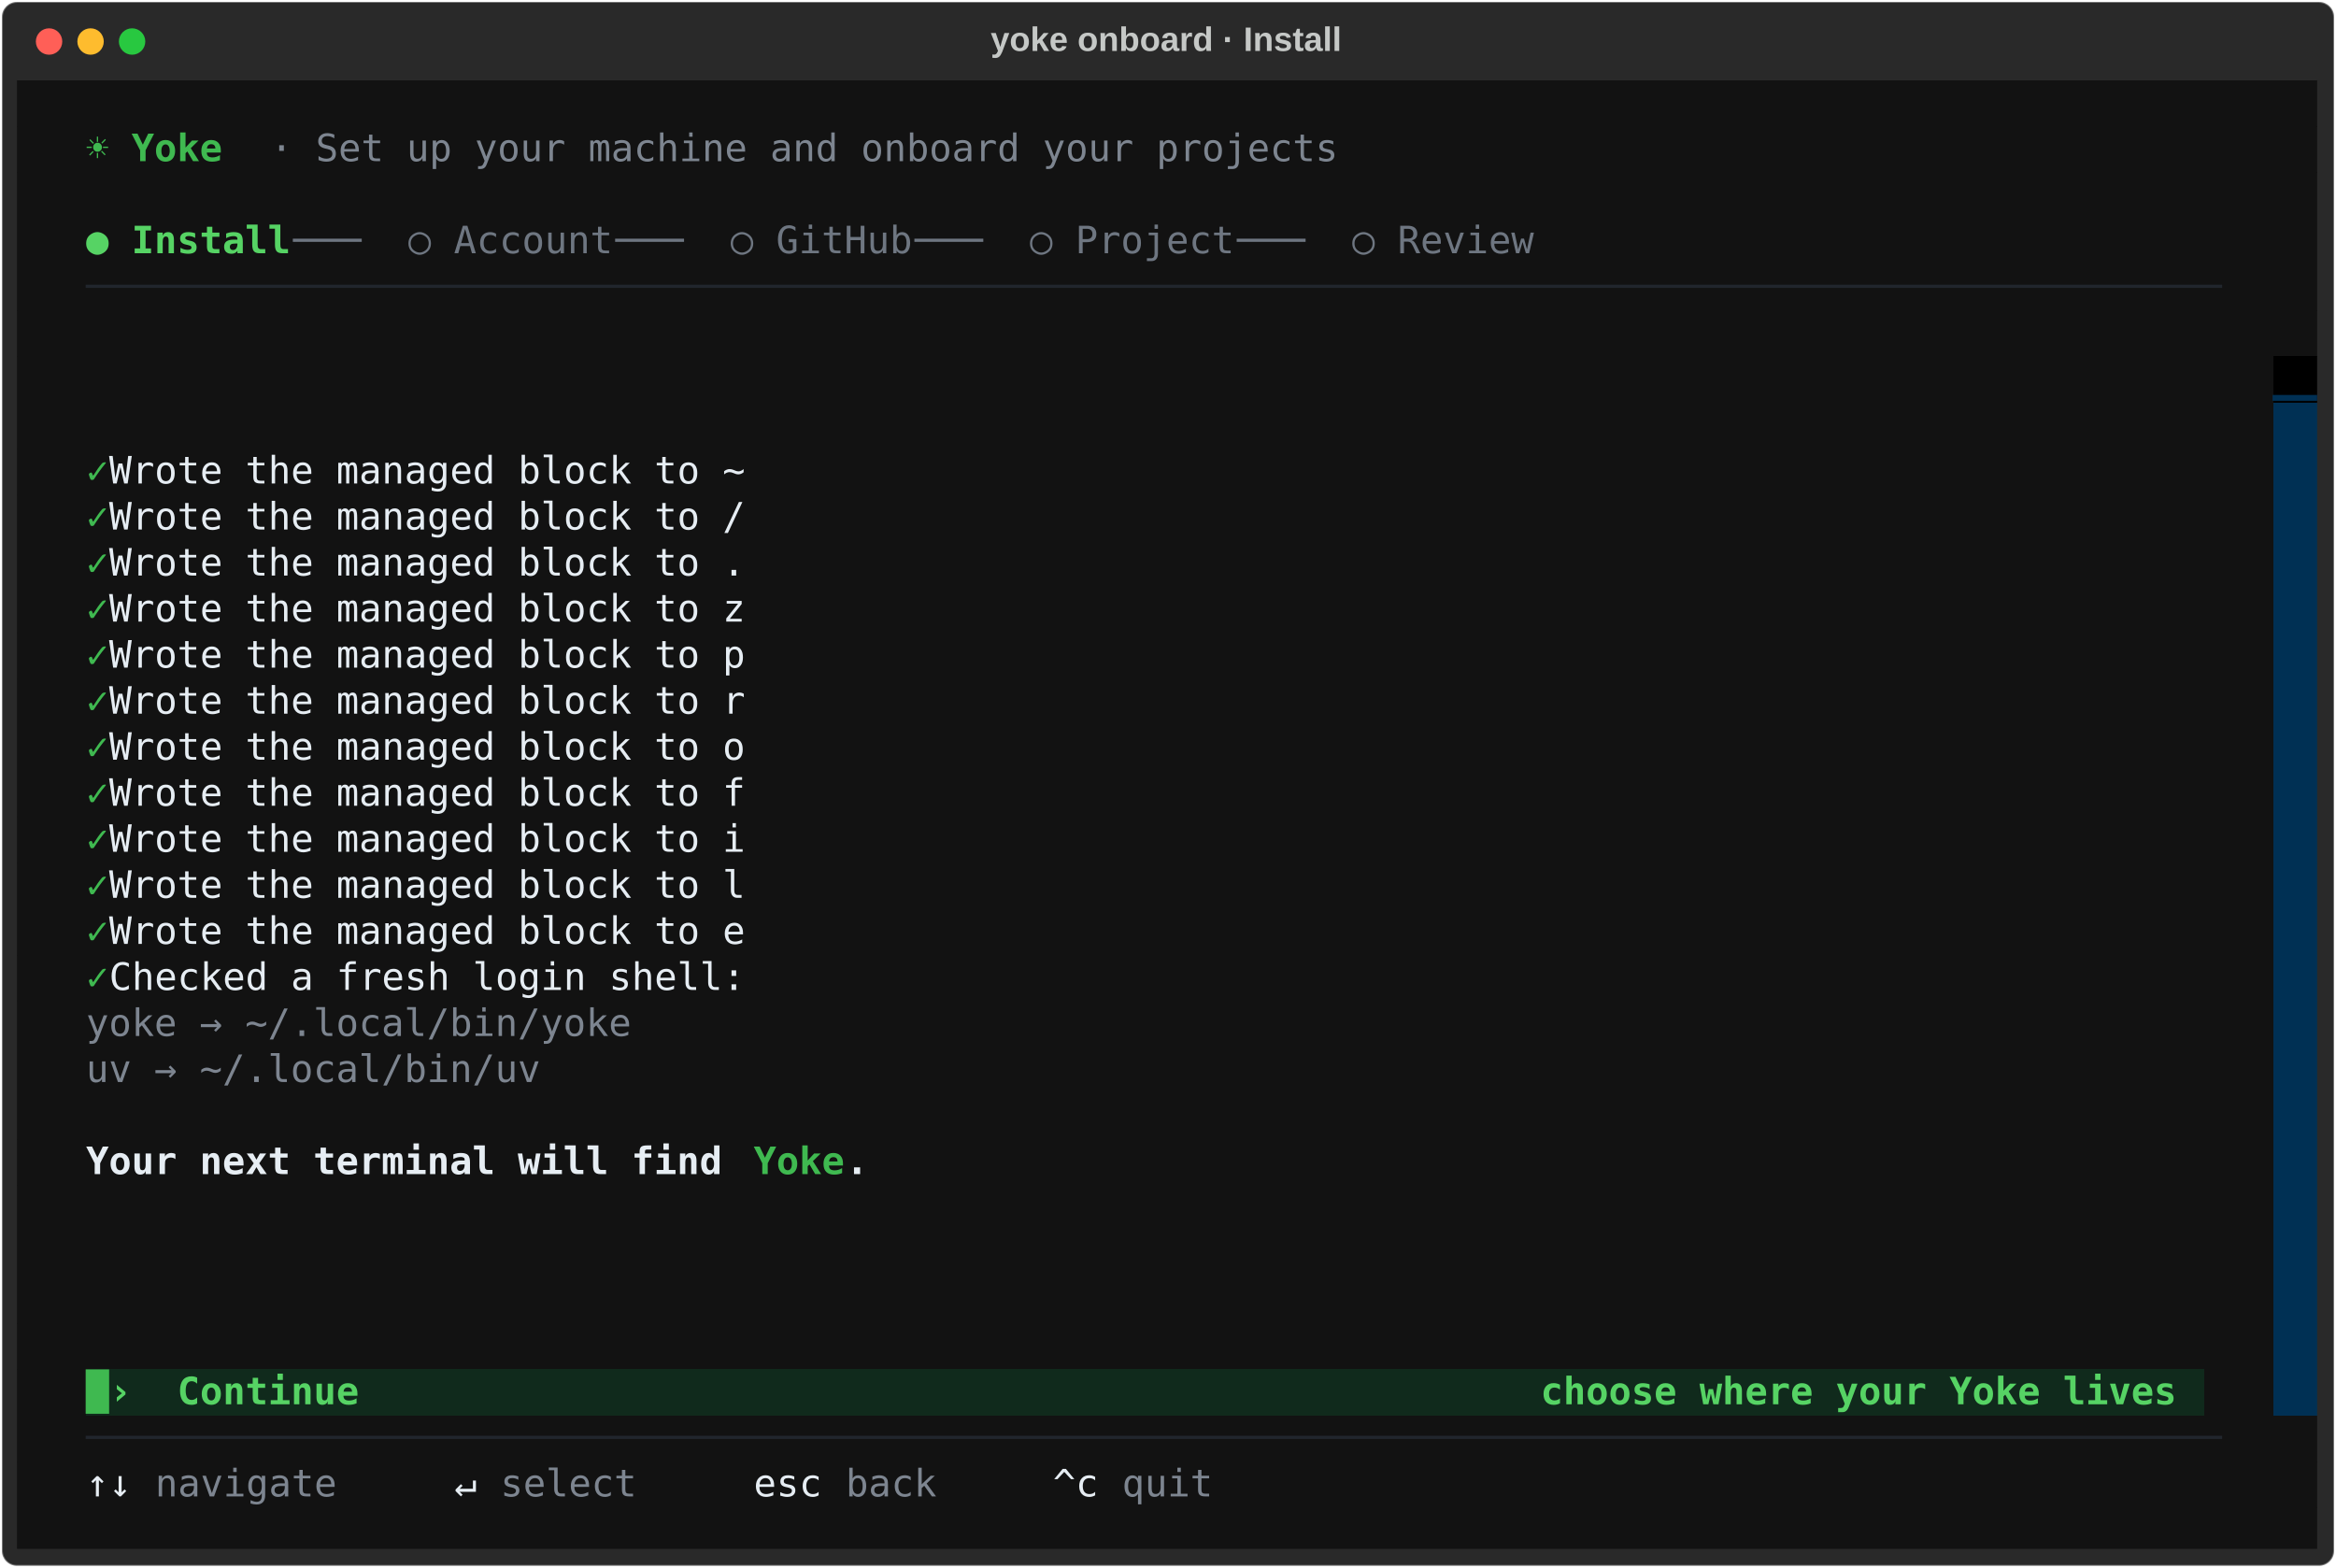
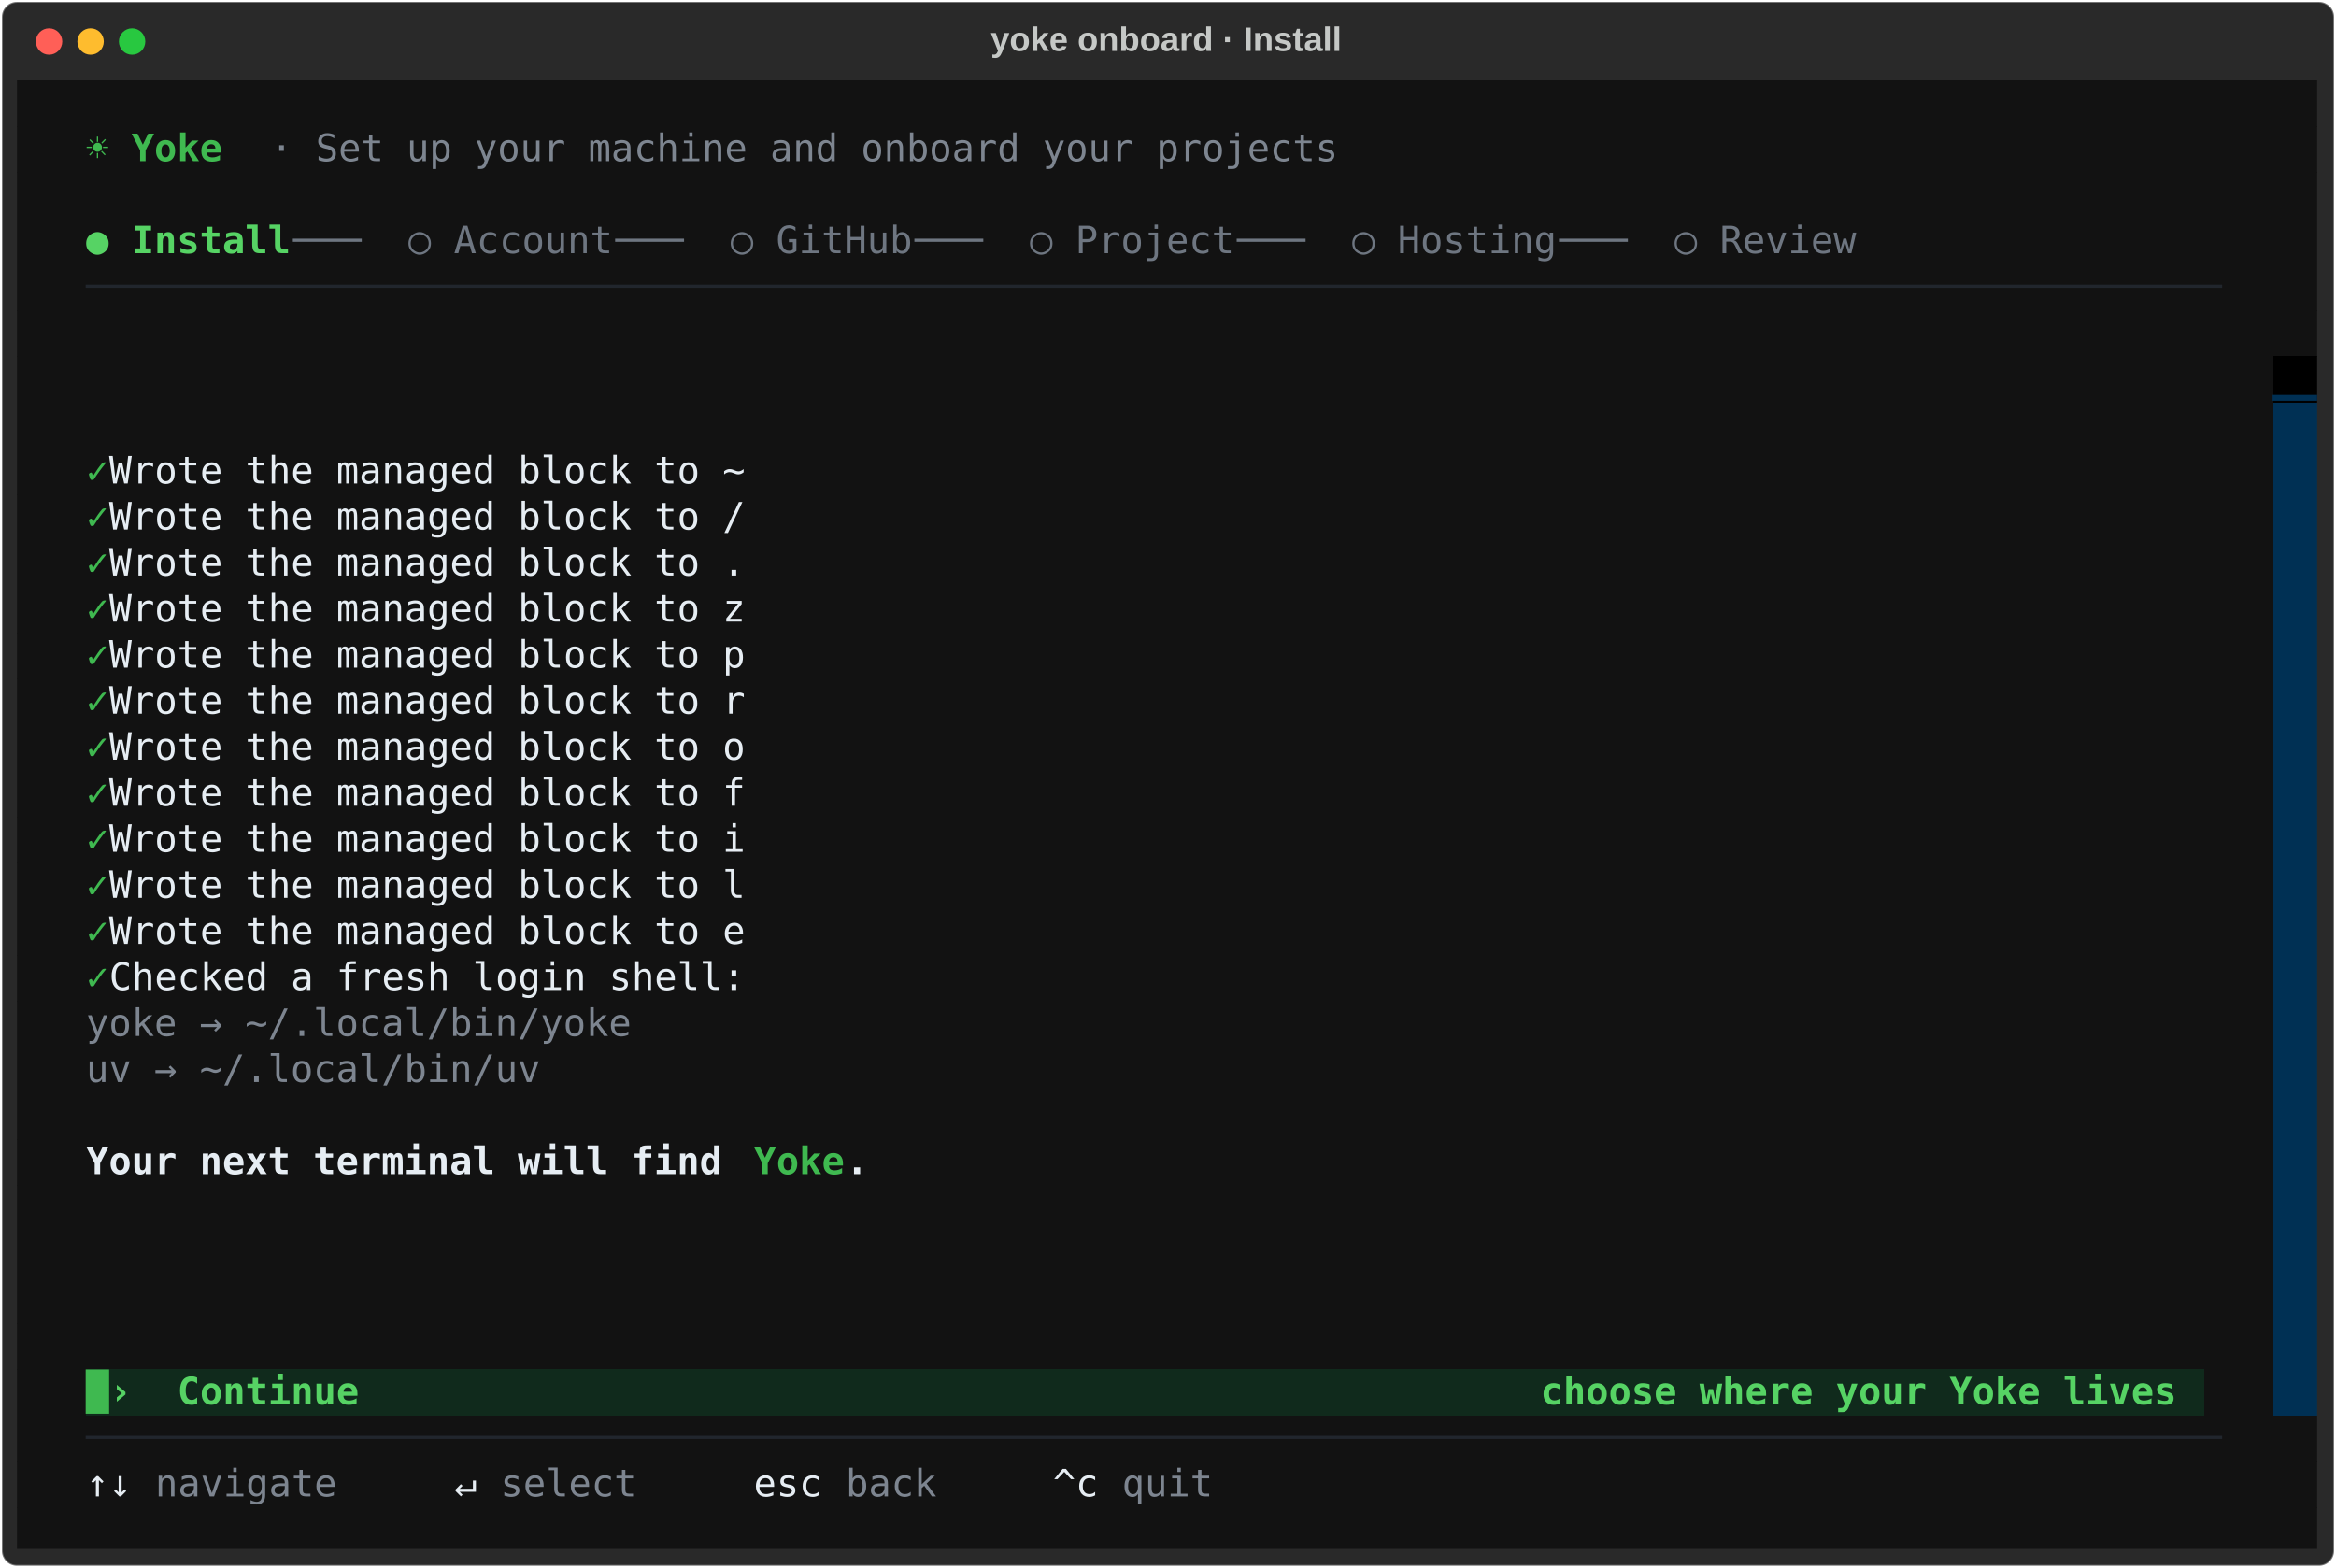
<svg xmlns="http://www.w3.org/2000/svg" class="rich-terminal" viewBox="0 0 1238 830.8">
  <style>

    @font-face {
        font-family: "Fira Code";
        src: local("FiraCode-Regular"),
                url("https://cdnjs.cloudflare.com/ajax/libs/firacode/{{VERSION}}/woff2/FiraCode-Regular.woff2") format("woff2"),
                url("https://cdnjs.cloudflare.com/ajax/libs/firacode/{{VERSION}}/woff/FiraCode-Regular.woff") format("woff");
        font-style: normal;
        font-weight: 400;
    }
    @font-face {
        font-family: "Fira Code";
        src: local("FiraCode-Bold"),
                url("https://cdnjs.cloudflare.com/ajax/libs/firacode/{{VERSION}}/woff2/FiraCode-Bold.woff2") format("woff2"),
                url("https://cdnjs.cloudflare.com/ajax/libs/firacode/{{VERSION}}/woff/FiraCode-Bold.woff") format("woff");
        font-style: bold;
        font-weight: 700;
    }

    .terminal-YOKE-matrix {
        font-family: Fira Code, monospace;
        font-size: 20px;
        line-height: 24.4px;
        font-variant-east-asian: full-width;
    }

    .terminal-YOKE-title {
        font-size: 18px;
        font-weight: bold;
        font-family: arial;
    }

-     .terminal-YOKE-r1 { fill: #c5c8c6 }
.terminal-YOKE-r2 { fill: #3fb950;font-weight: bold }
.terminal-YOKE-r3 { fill: #e6edf3 }
.terminal-YOKE-r4 { fill: #7d8590 }
.terminal-YOKE-r5 { fill: #56d364;font-weight: bold }
.terminal-YOKE-r6 { fill: #6e7681 }
.terminal-YOKE-r7 { fill: #21262d }
.terminal-YOKE-r8 { fill: #003054 }
- .terminal-YOKE-r9 { fill: #121212 }
.terminal-YOKE-r10 { fill: #3fb950 }
.terminal-YOKE-r11 { fill: #e6edf3;font-weight: bold }
    </style>
  <defs>
    <clipPath id="terminal-YOKE-clip-terminal">
      <rect x="0" y="0" width="1219.0" height="779.8" />
    </clipPath>
    <clipPath id="terminal-YOKE-line-0">
      <rect x="0" y="1.5" width="1220" height="24.65" />
    </clipPath>
    <clipPath id="terminal-YOKE-line-1">
      <rect x="0" y="25.9" width="1220" height="24.65" />
    </clipPath>
    <clipPath id="terminal-YOKE-line-2">
      <rect x="0" y="50.3" width="1220" height="24.65" />
    </clipPath>
    <clipPath id="terminal-YOKE-line-3">
      <rect x="0" y="74.7" width="1220" height="24.65" />
    </clipPath>
    <clipPath id="terminal-YOKE-line-4">
      <rect x="0" y="99.1" width="1220" height="24.65" />
    </clipPath>
    <clipPath id="terminal-YOKE-line-5">
      <rect x="0" y="123.5" width="1220" height="24.65" />
    </clipPath>
    <clipPath id="terminal-YOKE-line-6">
      <rect x="0" y="147.9" width="1220" height="24.65" />
    </clipPath>
    <clipPath id="terminal-YOKE-line-7">
      <rect x="0" y="172.3" width="1220" height="24.65" />
    </clipPath>
    <clipPath id="terminal-YOKE-line-8">
      <rect x="0" y="196.7" width="1220" height="24.65" />
    </clipPath>
    <clipPath id="terminal-YOKE-line-9">
      <rect x="0" y="221.1" width="1220" height="24.65" />
    </clipPath>
    <clipPath id="terminal-YOKE-line-10">
      <rect x="0" y="245.5" width="1220" height="24.65" />
    </clipPath>
    <clipPath id="terminal-YOKE-line-11">
      <rect x="0" y="269.9" width="1220" height="24.65" />
    </clipPath>
    <clipPath id="terminal-YOKE-line-12">
      <rect x="0" y="294.3" width="1220" height="24.65" />
    </clipPath>
    <clipPath id="terminal-YOKE-line-13">
      <rect x="0" y="318.7" width="1220" height="24.65" />
    </clipPath>
    <clipPath id="terminal-YOKE-line-14">
      <rect x="0" y="343.1" width="1220" height="24.65" />
    </clipPath>
    <clipPath id="terminal-YOKE-line-15">
      <rect x="0" y="367.5" width="1220" height="24.65" />
    </clipPath>
    <clipPath id="terminal-YOKE-line-16">
      <rect x="0" y="391.9" width="1220" height="24.65" />
    </clipPath>
    <clipPath id="terminal-YOKE-line-17">
      <rect x="0" y="416.3" width="1220" height="24.65" />
    </clipPath>
    <clipPath id="terminal-YOKE-line-18">
      <rect x="0" y="440.7" width="1220" height="24.65" />
    </clipPath>
    <clipPath id="terminal-YOKE-line-19">
      <rect x="0" y="465.1" width="1220" height="24.65" />
    </clipPath>
    <clipPath id="terminal-YOKE-line-20">
      <rect x="0" y="489.5" width="1220" height="24.65" />
    </clipPath>
    <clipPath id="terminal-YOKE-line-21">
      <rect x="0" y="513.9" width="1220" height="24.65" />
    </clipPath>
    <clipPath id="terminal-YOKE-line-22">
      <rect x="0" y="538.3" width="1220" height="24.65" />
    </clipPath>
    <clipPath id="terminal-YOKE-line-23">
      <rect x="0" y="562.7" width="1220" height="24.65" />
    </clipPath>
    <clipPath id="terminal-YOKE-line-24">
      <rect x="0" y="587.1" width="1220" height="24.65" />
    </clipPath>
    <clipPath id="terminal-YOKE-line-25">
      <rect x="0" y="611.5" width="1220" height="24.65" />
    </clipPath>
    <clipPath id="terminal-YOKE-line-26">
      <rect x="0" y="635.9" width="1220" height="24.65" />
    </clipPath>
    <clipPath id="terminal-YOKE-line-27">
      <rect x="0" y="660.3" width="1220" height="24.65" />
    </clipPath>
    <clipPath id="terminal-YOKE-line-28">
      <rect x="0" y="684.7" width="1220" height="24.65" />
    </clipPath>
    <clipPath id="terminal-YOKE-line-29">
      <rect x="0" y="709.1" width="1220" height="24.65" />
    </clipPath>
    <clipPath id="terminal-YOKE-line-30">
      <rect x="0" y="733.5" width="1220" height="24.65" />
    </clipPath>
  </defs>
  <rect fill="#292929" stroke="rgba(255,255,255,0.35)" stroke-width="1" x="1" y="1" width="1236" height="828.8" rx="8" />
  <text class="terminal-YOKE-title" fill="#c5c8c6" text-anchor="middle" x="618" y="27">yoke onboard · Install</text>
  <g transform="translate(26,22)">
    <circle cx="0" cy="0" r="7" fill="#ff5f57" />
    <circle cx="22" cy="0" r="7" fill="#febc2e" />
    <circle cx="44" cy="0" r="7" fill="#28c840" />
  </g>
  <g transform="translate(9, 41)" clip-path="url(#terminal-YOKE-clip-terminal)">
    <rect fill="#121212" x="0" y="1.5" width="1220" height="24.65" shape-rendering="crispEdges" />
    <rect fill="#121212" x="0" y="25.9" width="36.6" height="24.65" shape-rendering="crispEdges" />
    <rect fill="#121212" x="36.6" y="25.9" width="73.2" height="24.65" shape-rendering="crispEdges" />
    <rect fill="#121212" x="109.8" y="25.9" width="24.4" height="24.65" shape-rendering="crispEdges" />
    <rect fill="#121212" x="134.2" y="25.9" width="573.4" height="24.65" shape-rendering="crispEdges" />
    <rect fill="#121212" x="707.6" y="25.9" width="512.4" height="24.65" shape-rendering="crispEdges" />
    <rect fill="#121212" x="0" y="50.3" width="1220" height="24.65" shape-rendering="crispEdges" />
    <rect fill="#121212" x="0" y="74.7" width="36.6" height="24.65" shape-rendering="crispEdges" />
    <rect fill="#121212" x="36.6" y="74.7" width="109.8" height="24.65" shape-rendering="crispEdges" />
    <rect fill="#121212" x="146.4" y="74.7" width="61" height="24.65" shape-rendering="crispEdges" />
    <rect fill="#121212" x="207.4" y="74.7" width="109.8" height="24.65" shape-rendering="crispEdges" />
    <rect fill="#121212" x="317.2" y="74.7" width="61" height="24.65" shape-rendering="crispEdges" />
    <rect fill="#121212" x="378.2" y="74.7" width="97.6" height="24.65" shape-rendering="crispEdges" />
    <rect fill="#121212" x="475.8" y="74.7" width="61" height="24.65" shape-rendering="crispEdges" />
    <rect fill="#121212" x="536.8" y="74.7" width="109.8" height="24.65" shape-rendering="crispEdges" />
    <rect fill="#121212" x="646.6" y="74.7" width="61" height="24.65" shape-rendering="crispEdges" />
-     <rect fill="#121212" x="707.6" y="74.7" width="97.6" height="24.65" shape-rendering="crispEdges" />
-     <rect fill="#121212" x="805.2" y="74.7" width="414.8" height="24.65" shape-rendering="crispEdges" />
+     <rect fill="#121212" x="707.6" y="74.7" width="109.8" height="24.65" shape-rendering="crispEdges" />
+     <rect fill="#121212" x="817.4" y="74.7" width="61" height="24.65" shape-rendering="crispEdges" />
+     <rect fill="#121212" x="878.4" y="74.7" width="97.6" height="24.65" shape-rendering="crispEdges" />
+     <rect fill="#121212" x="976" y="74.7" width="244" height="24.65" shape-rendering="crispEdges" />
    <rect fill="#121212" x="0" y="99.1" width="36.6" height="24.65" shape-rendering="crispEdges" />
    <rect fill="#121212" x="36.6" y="99.1" width="1146.8" height="24.65" shape-rendering="crispEdges" />
    <rect fill="#121212" x="1183.4" y="99.1" width="36.6" height="24.65" shape-rendering="crispEdges" />
    <rect fill="#121212" x="0" y="123.5" width="1220" height="24.65" shape-rendering="crispEdges" />
    <rect fill="#121212" x="0" y="147.9" width="36.6" height="24.65" shape-rendering="crispEdges" />
    <rect fill="#121212" x="36.6" y="147.9" width="0" height="24.65" shape-rendering="crispEdges" />
    <rect fill="#121212" x="36.6" y="147.9" width="1122.4" height="24.65" shape-rendering="crispEdges" />
    <rect fill="#121212" x="1159" y="147.9" width="36.6" height="24.65" shape-rendering="crispEdges" />
    <rect fill="#000000" x="1195.6" y="147.9" width="24.4" height="24.65" shape-rendering="crispEdges" />
    <rect fill="#121212" x="0" y="172.3" width="36.6" height="24.65" shape-rendering="crispEdges" />
    <rect fill="#121212" x="36.6" y="172.3" width="0" height="24.65" shape-rendering="crispEdges" />
    <rect fill="#121212" x="36.6" y="172.3" width="1159" height="24.65" shape-rendering="crispEdges" />
    <rect fill="#003054" x="1195.6" y="172.3" width="24.4" height="24.65" shape-rendering="crispEdges" />
    <rect fill="#121212" x="0" y="196.7" width="36.6" height="24.65" shape-rendering="crispEdges" />
    <rect fill="#121212" x="36.6" y="196.7" width="12.2" height="24.65" shape-rendering="crispEdges" />
    <rect fill="#121212" x="48.8" y="196.7" width="353.8" height="24.65" shape-rendering="crispEdges" />
    <rect fill="#121212" x="402.6" y="196.7" width="793" height="24.65" shape-rendering="crispEdges" />
    <rect fill="#003054" x="1195.6" y="196.7" width="24.4" height="24.65" shape-rendering="crispEdges" />
    <rect fill="#121212" x="0" y="221.1" width="36.6" height="24.65" shape-rendering="crispEdges" />
    <rect fill="#121212" x="36.6" y="221.1" width="12.2" height="24.65" shape-rendering="crispEdges" />
    <rect fill="#121212" x="48.8" y="221.1" width="353.8" height="24.65" shape-rendering="crispEdges" />
    <rect fill="#121212" x="402.6" y="221.1" width="793" height="24.65" shape-rendering="crispEdges" />
    <rect fill="#003054" x="1195.6" y="221.1" width="24.4" height="24.65" shape-rendering="crispEdges" />
    <rect fill="#121212" x="0" y="245.5" width="36.6" height="24.65" shape-rendering="crispEdges" />
    <rect fill="#121212" x="36.6" y="245.5" width="12.2" height="24.65" shape-rendering="crispEdges" />
    <rect fill="#121212" x="48.8" y="245.5" width="353.8" height="24.65" shape-rendering="crispEdges" />
    <rect fill="#121212" x="402.6" y="245.5" width="793" height="24.65" shape-rendering="crispEdges" />
    <rect fill="#003054" x="1195.6" y="245.5" width="24.4" height="24.65" shape-rendering="crispEdges" />
    <rect fill="#121212" x="0" y="269.9" width="36.6" height="24.65" shape-rendering="crispEdges" />
    <rect fill="#121212" x="36.6" y="269.9" width="12.2" height="24.65" shape-rendering="crispEdges" />
    <rect fill="#121212" x="48.8" y="269.9" width="353.8" height="24.65" shape-rendering="crispEdges" />
    <rect fill="#121212" x="402.6" y="269.9" width="793" height="24.65" shape-rendering="crispEdges" />
    <rect fill="#003054" x="1195.6" y="269.9" width="24.4" height="24.65" shape-rendering="crispEdges" />
    <rect fill="#121212" x="0" y="294.3" width="36.6" height="24.65" shape-rendering="crispEdges" />
    <rect fill="#121212" x="36.6" y="294.3" width="12.2" height="24.65" shape-rendering="crispEdges" />
    <rect fill="#121212" x="48.8" y="294.3" width="353.8" height="24.65" shape-rendering="crispEdges" />
    <rect fill="#121212" x="402.6" y="294.3" width="793" height="24.65" shape-rendering="crispEdges" />
    <rect fill="#003054" x="1195.6" y="294.3" width="24.4" height="24.65" shape-rendering="crispEdges" />
    <rect fill="#121212" x="0" y="318.7" width="36.6" height="24.65" shape-rendering="crispEdges" />
    <rect fill="#121212" x="36.6" y="318.7" width="12.2" height="24.65" shape-rendering="crispEdges" />
    <rect fill="#121212" x="48.8" y="318.7" width="353.8" height="24.65" shape-rendering="crispEdges" />
    <rect fill="#121212" x="402.6" y="318.7" width="793" height="24.65" shape-rendering="crispEdges" />
    <rect fill="#003054" x="1195.6" y="318.7" width="24.4" height="24.65" shape-rendering="crispEdges" />
    <rect fill="#121212" x="0" y="343.1" width="36.6" height="24.65" shape-rendering="crispEdges" />
    <rect fill="#121212" x="36.6" y="343.1" width="12.2" height="24.65" shape-rendering="crispEdges" />
    <rect fill="#121212" x="48.8" y="343.1" width="353.8" height="24.65" shape-rendering="crispEdges" />
    <rect fill="#121212" x="402.6" y="343.1" width="793" height="24.65" shape-rendering="crispEdges" />
    <rect fill="#003054" x="1195.6" y="343.1" width="24.4" height="24.65" shape-rendering="crispEdges" />
    <rect fill="#121212" x="0" y="367.5" width="36.6" height="24.65" shape-rendering="crispEdges" />
    <rect fill="#121212" x="36.6" y="367.5" width="12.2" height="24.65" shape-rendering="crispEdges" />
    <rect fill="#121212" x="48.8" y="367.5" width="353.8" height="24.65" shape-rendering="crispEdges" />
    <rect fill="#121212" x="402.6" y="367.5" width="793" height="24.65" shape-rendering="crispEdges" />
    <rect fill="#003054" x="1195.6" y="367.5" width="24.4" height="24.65" shape-rendering="crispEdges" />
    <rect fill="#121212" x="0" y="391.9" width="36.6" height="24.65" shape-rendering="crispEdges" />
    <rect fill="#121212" x="36.6" y="391.9" width="12.2" height="24.65" shape-rendering="crispEdges" />
    <rect fill="#121212" x="48.8" y="391.9" width="353.8" height="24.65" shape-rendering="crispEdges" />
    <rect fill="#121212" x="402.6" y="391.9" width="793" height="24.65" shape-rendering="crispEdges" />
    <rect fill="#003054" x="1195.6" y="391.9" width="24.4" height="24.65" shape-rendering="crispEdges" />
    <rect fill="#121212" x="0" y="416.3" width="36.6" height="24.65" shape-rendering="crispEdges" />
    <rect fill="#121212" x="36.6" y="416.3" width="12.2" height="24.65" shape-rendering="crispEdges" />
    <rect fill="#121212" x="48.8" y="416.3" width="353.8" height="24.65" shape-rendering="crispEdges" />
    <rect fill="#121212" x="402.6" y="416.3" width="793" height="24.65" shape-rendering="crispEdges" />
    <rect fill="#003054" x="1195.6" y="416.3" width="24.4" height="24.65" shape-rendering="crispEdges" />
    <rect fill="#121212" x="0" y="440.7" width="36.6" height="24.65" shape-rendering="crispEdges" />
    <rect fill="#121212" x="36.6" y="440.7" width="12.2" height="24.65" shape-rendering="crispEdges" />
    <rect fill="#121212" x="48.8" y="440.7" width="353.8" height="24.65" shape-rendering="crispEdges" />
    <rect fill="#121212" x="402.6" y="440.7" width="793" height="24.65" shape-rendering="crispEdges" />
    <rect fill="#003054" x="1195.6" y="440.7" width="24.4" height="24.65" shape-rendering="crispEdges" />
    <rect fill="#121212" x="0" y="465.1" width="36.6" height="24.65" shape-rendering="crispEdges" />
    <rect fill="#121212" x="36.6" y="465.1" width="12.2" height="24.65" shape-rendering="crispEdges" />
    <rect fill="#121212" x="48.8" y="465.1" width="353.8" height="24.65" shape-rendering="crispEdges" />
    <rect fill="#121212" x="402.6" y="465.1" width="793" height="24.65" shape-rendering="crispEdges" />
    <rect fill="#003054" x="1195.6" y="465.1" width="24.4" height="24.65" shape-rendering="crispEdges" />
    <rect fill="#121212" x="0" y="489.5" width="36.6" height="24.65" shape-rendering="crispEdges" />
    <rect fill="#121212" x="36.6" y="489.5" width="366" height="24.65" shape-rendering="crispEdges" />
    <rect fill="#121212" x="402.6" y="489.5" width="756.4" height="24.65" shape-rendering="crispEdges" />
    <rect fill="#121212" x="1159" y="489.5" width="36.6" height="24.65" shape-rendering="crispEdges" />
    <rect fill="#003054" x="1195.6" y="489.5" width="24.4" height="24.65" shape-rendering="crispEdges" />
    <rect fill="#121212" x="0" y="513.9" width="36.6" height="24.65" shape-rendering="crispEdges" />
    <rect fill="#121212" x="36.6" y="513.9" width="317.2" height="24.65" shape-rendering="crispEdges" />
    <rect fill="#121212" x="353.8" y="513.9" width="805.2" height="24.65" shape-rendering="crispEdges" />
    <rect fill="#121212" x="1159" y="513.9" width="36.6" height="24.65" shape-rendering="crispEdges" />
    <rect fill="#003054" x="1195.6" y="513.9" width="24.4" height="24.65" shape-rendering="crispEdges" />
    <rect fill="#121212" x="0" y="538.3" width="36.6" height="24.65" shape-rendering="crispEdges" />
    <rect fill="#121212" x="36.6" y="538.3" width="0" height="24.65" shape-rendering="crispEdges" />
    <rect fill="#121212" x="36.6" y="538.3" width="1159" height="24.65" shape-rendering="crispEdges" />
    <rect fill="#003054" x="1195.6" y="538.3" width="24.4" height="24.65" shape-rendering="crispEdges" />
    <rect fill="#121212" x="0" y="562.7" width="36.6" height="24.65" shape-rendering="crispEdges" />
    <rect fill="#121212" x="36.6" y="562.7" width="353.8" height="24.65" shape-rendering="crispEdges" />
    <rect fill="#121212" x="390.4" y="562.7" width="48.8" height="24.65" shape-rendering="crispEdges" />
    <rect fill="#121212" x="439.2" y="562.7" width="12.2" height="24.65" shape-rendering="crispEdges" />
    <rect fill="#121212" x="451.4" y="562.7" width="744.2" height="24.65" shape-rendering="crispEdges" />
    <rect fill="#003054" x="1195.6" y="562.7" width="24.4" height="24.65" shape-rendering="crispEdges" />
    <rect fill="#121212" x="0" y="587.1" width="36.6" height="24.65" shape-rendering="crispEdges" />
    <rect fill="#121212" x="36.6" y="587.1" width="0" height="24.65" shape-rendering="crispEdges" />
    <rect fill="#121212" x="36.6" y="587.1" width="1159" height="24.65" shape-rendering="crispEdges" />
    <rect fill="#003054" x="1195.6" y="587.1" width="24.4" height="24.65" shape-rendering="crispEdges" />
    <rect fill="#121212" x="0" y="611.5" width="36.6" height="24.65" shape-rendering="crispEdges" />
    <rect fill="#121212" x="36.6" y="611.5" width="0" height="24.65" shape-rendering="crispEdges" />
    <rect fill="#121212" x="36.6" y="611.5" width="1159" height="24.65" shape-rendering="crispEdges" />
    <rect fill="#003054" x="1195.6" y="611.5" width="24.4" height="24.65" shape-rendering="crispEdges" />
    <rect fill="#121212" x="0" y="635.9" width="36.6" height="24.65" shape-rendering="crispEdges" />
    <rect fill="#121212" x="36.6" y="635.9" width="0" height="24.65" shape-rendering="crispEdges" />
    <rect fill="#121212" x="36.6" y="635.9" width="1122.4" height="24.65" shape-rendering="crispEdges" />
    <rect fill="#121212" x="1159" y="635.9" width="36.6" height="24.65" shape-rendering="crispEdges" />
    <rect fill="#003054" x="1195.6" y="635.9" width="24.4" height="24.65" shape-rendering="crispEdges" />
    <rect fill="#121212" x="0" y="660.3" width="36.6" height="24.65" shape-rendering="crispEdges" />
    <rect fill="#121212" x="36.6" y="660.3" width="0" height="24.65" shape-rendering="crispEdges" />
    <rect fill="#121212" x="36.6" y="660.3" width="1159" height="24.65" shape-rendering="crispEdges" />
    <rect fill="#003054" x="1195.6" y="660.3" width="24.4" height="24.65" shape-rendering="crispEdges" />
    <rect fill="#121212" x="0" y="684.7" width="36.6" height="24.65" shape-rendering="crispEdges" />
    <rect fill="#102a1c" x="36.6" y="684.7" width="12.2" height="24.65" shape-rendering="crispEdges" />
    <rect fill="#102a1c" x="48.8" y="684.7" width="1110.2" height="24.65" shape-rendering="crispEdges" />
    <rect fill="#121212" x="1159" y="684.7" width="36.6" height="24.65" shape-rendering="crispEdges" />
    <rect fill="#003054" x="1195.6" y="684.7" width="24.4" height="24.65" shape-rendering="crispEdges" />
    <rect fill="#121212" x="0" y="709.1" width="36.6" height="24.65" shape-rendering="crispEdges" />
    <rect fill="#121212" x="36.6" y="709.1" width="1146.8" height="24.65" shape-rendering="crispEdges" />
    <rect fill="#121212" x="1183.4" y="709.1" width="36.6" height="24.65" shape-rendering="crispEdges" />
    <rect fill="#121212" x="0" y="733.5" width="36.6" height="24.65" shape-rendering="crispEdges" />
    <rect fill="#121212" x="36.6" y="733.5" width="24.4" height="24.65" shape-rendering="crispEdges" />
    <rect fill="#121212" x="61" y="733.5" width="12.2" height="24.65" shape-rendering="crispEdges" />
    <rect fill="#121212" x="73.2" y="733.5" width="97.6" height="24.65" shape-rendering="crispEdges" />
    <rect fill="#121212" x="170.8" y="733.5" width="61" height="24.65" shape-rendering="crispEdges" />
    <rect fill="#121212" x="231.8" y="733.5" width="12.2" height="24.65" shape-rendering="crispEdges" />
    <rect fill="#121212" x="244" y="733.5" width="12.2" height="24.65" shape-rendering="crispEdges" />
    <rect fill="#121212" x="256.2" y="733.5" width="73.2" height="24.65" shape-rendering="crispEdges" />
    <rect fill="#121212" x="329.4" y="733.5" width="61" height="24.65" shape-rendering="crispEdges" />
    <rect fill="#121212" x="390.4" y="733.5" width="36.6" height="24.65" shape-rendering="crispEdges" />
    <rect fill="#121212" x="427" y="733.5" width="12.2" height="24.65" shape-rendering="crispEdges" />
    <rect fill="#121212" x="439.2" y="733.5" width="48.8" height="24.65" shape-rendering="crispEdges" />
    <rect fill="#121212" x="488" y="733.5" width="61" height="24.65" shape-rendering="crispEdges" />
    <rect fill="#121212" x="549" y="733.5" width="24.4" height="24.65" shape-rendering="crispEdges" />
    <rect fill="#121212" x="573.4" y="733.5" width="12.2" height="24.65" shape-rendering="crispEdges" />
    <rect fill="#121212" x="585.6" y="733.5" width="48.8" height="24.65" shape-rendering="crispEdges" />
    <rect fill="#121212" x="634.4" y="733.5" width="585.6" height="24.65" shape-rendering="crispEdges" />
    <rect fill="#121212" x="0" y="757.9" width="1220" height="24.65" shape-rendering="crispEdges" />
    <g class="terminal-YOKE-matrix">
-       <text class="terminal-YOKE-r1" x="1220" y="20" textLength="12.2" clip-path="url(#terminal-YOKE-line-0)">
- </text>
      <text class="terminal-YOKE-r2" x="36.6" y="44.4" textLength="73.2" clip-path="url(#terminal-YOKE-line-1)">☀ Yoke</text>
      <text class="terminal-YOKE-r4" x="134.2" y="44.4" textLength="573.4" clip-path="url(#terminal-YOKE-line-1)">· Set up your machine and onboard your projects</text>
-       <text class="terminal-YOKE-r1" x="1220" y="44.4" textLength="12.2" clip-path="url(#terminal-YOKE-line-1)">
- </text>
-       <text class="terminal-YOKE-r1" x="1220" y="68.8" textLength="12.2" clip-path="url(#terminal-YOKE-line-2)">
- </text>
      <text class="terminal-YOKE-r5" x="36.6" y="93.2" textLength="109.8" clip-path="url(#terminal-YOKE-line-3)">● Install</text>
      <text class="terminal-YOKE-r6" x="146.4" y="93.2" textLength="61" clip-path="url(#terminal-YOKE-line-3)"> ─── </text>
      <text class="terminal-YOKE-r6" x="207.4" y="93.2" textLength="109.8" clip-path="url(#terminal-YOKE-line-3)">○ Account</text>
      <text class="terminal-YOKE-r6" x="317.2" y="93.2" textLength="61" clip-path="url(#terminal-YOKE-line-3)"> ─── </text>
      <text class="terminal-YOKE-r6" x="378.2" y="93.2" textLength="97.6" clip-path="url(#terminal-YOKE-line-3)">○ GitHub</text>
      <text class="terminal-YOKE-r6" x="475.8" y="93.2" textLength="61" clip-path="url(#terminal-YOKE-line-3)"> ─── </text>
      <text class="terminal-YOKE-r6" x="536.8" y="93.2" textLength="109.8" clip-path="url(#terminal-YOKE-line-3)">○ Project</text>
      <text class="terminal-YOKE-r6" x="646.6" y="93.2" textLength="61" clip-path="url(#terminal-YOKE-line-3)"> ─── </text>
-       <text class="terminal-YOKE-r6" x="707.6" y="93.2" textLength="97.6" clip-path="url(#terminal-YOKE-line-3)">○ Review</text>
-       <text class="terminal-YOKE-r1" x="1220" y="93.2" textLength="12.2" clip-path="url(#terminal-YOKE-line-3)">
- </text>
+       <text class="terminal-YOKE-r6" x="707.6" y="93.2" textLength="109.8" clip-path="url(#terminal-YOKE-line-3)">○ Hosting</text>
+       <text class="terminal-YOKE-r6" x="817.4" y="93.2" textLength="61" clip-path="url(#terminal-YOKE-line-3)"> ─── </text>
+       <text class="terminal-YOKE-r6" x="878.4" y="93.2" textLength="97.6" clip-path="url(#terminal-YOKE-line-3)">○ Review</text>
      <text class="terminal-YOKE-r7" x="36.6" y="117.6" textLength="1146.8" clip-path="url(#terminal-YOKE-line-4)">──────────────────────────────────────────────────────────────────────────────────────────────</text>
-       <text class="terminal-YOKE-r1" x="1220" y="117.6" textLength="12.2" clip-path="url(#terminal-YOKE-line-4)">
- </text>
-       <text class="terminal-YOKE-r1" x="1220" y="142" textLength="12.2" clip-path="url(#terminal-YOKE-line-5)">
- </text>
      <text class="terminal-YOKE-r8" x="1195.6" y="166.4" textLength="24.4" clip-path="url(#terminal-YOKE-line-6)">▁▁</text>
-       <text class="terminal-YOKE-r1" x="1220" y="166.4" textLength="12.2" clip-path="url(#terminal-YOKE-line-6)">
- </text>
-       <text class="terminal-YOKE-r1" x="1220" y="190.8" textLength="12.2" clip-path="url(#terminal-YOKE-line-7)">
- </text>
      <text class="terminal-YOKE-r10" x="36.6" y="215.2" textLength="12.2" clip-path="url(#terminal-YOKE-line-8)">✓</text>
      <text class="terminal-YOKE-r3" x="48.8" y="215.2" textLength="353.8" clip-path="url(#terminal-YOKE-line-8)"> Wrote the managed block to ~</text>
-       <text class="terminal-YOKE-r1" x="1220" y="215.2" textLength="12.2" clip-path="url(#terminal-YOKE-line-8)">
- </text>
      <text class="terminal-YOKE-r10" x="36.6" y="239.6" textLength="12.2" clip-path="url(#terminal-YOKE-line-9)">✓</text>
      <text class="terminal-YOKE-r3" x="48.8" y="239.6" textLength="353.8" clip-path="url(#terminal-YOKE-line-9)"> Wrote the managed block to /</text>
-       <text class="terminal-YOKE-r1" x="1220" y="239.6" textLength="12.2" clip-path="url(#terminal-YOKE-line-9)">
- </text>
      <text class="terminal-YOKE-r10" x="36.6" y="264" textLength="12.2" clip-path="url(#terminal-YOKE-line-10)">✓</text>
      <text class="terminal-YOKE-r3" x="48.8" y="264" textLength="353.8" clip-path="url(#terminal-YOKE-line-10)"> Wrote the managed block to .</text>
-       <text class="terminal-YOKE-r1" x="1220" y="264" textLength="12.2" clip-path="url(#terminal-YOKE-line-10)">
- </text>
      <text class="terminal-YOKE-r10" x="36.6" y="288.4" textLength="12.2" clip-path="url(#terminal-YOKE-line-11)">✓</text>
      <text class="terminal-YOKE-r3" x="48.8" y="288.4" textLength="353.8" clip-path="url(#terminal-YOKE-line-11)"> Wrote the managed block to z</text>
-       <text class="terminal-YOKE-r1" x="1220" y="288.4" textLength="12.2" clip-path="url(#terminal-YOKE-line-11)">
- </text>
      <text class="terminal-YOKE-r10" x="36.6" y="312.8" textLength="12.2" clip-path="url(#terminal-YOKE-line-12)">✓</text>
      <text class="terminal-YOKE-r3" x="48.8" y="312.8" textLength="353.8" clip-path="url(#terminal-YOKE-line-12)"> Wrote the managed block to p</text>
-       <text class="terminal-YOKE-r1" x="1220" y="312.8" textLength="12.2" clip-path="url(#terminal-YOKE-line-12)">
- </text>
      <text class="terminal-YOKE-r10" x="36.6" y="337.2" textLength="12.2" clip-path="url(#terminal-YOKE-line-13)">✓</text>
      <text class="terminal-YOKE-r3" x="48.8" y="337.2" textLength="353.8" clip-path="url(#terminal-YOKE-line-13)"> Wrote the managed block to r</text>
-       <text class="terminal-YOKE-r1" x="1220" y="337.2" textLength="12.2" clip-path="url(#terminal-YOKE-line-13)">
- </text>
      <text class="terminal-YOKE-r10" x="36.6" y="361.6" textLength="12.2" clip-path="url(#terminal-YOKE-line-14)">✓</text>
      <text class="terminal-YOKE-r3" x="48.8" y="361.6" textLength="353.8" clip-path="url(#terminal-YOKE-line-14)"> Wrote the managed block to o</text>
-       <text class="terminal-YOKE-r1" x="1220" y="361.6" textLength="12.2" clip-path="url(#terminal-YOKE-line-14)">
- </text>
      <text class="terminal-YOKE-r10" x="36.6" y="386" textLength="12.2" clip-path="url(#terminal-YOKE-line-15)">✓</text>
      <text class="terminal-YOKE-r3" x="48.8" y="386" textLength="353.8" clip-path="url(#terminal-YOKE-line-15)"> Wrote the managed block to f</text>
-       <text class="terminal-YOKE-r1" x="1220" y="386" textLength="12.2" clip-path="url(#terminal-YOKE-line-15)">
- </text>
      <text class="terminal-YOKE-r10" x="36.6" y="410.4" textLength="12.2" clip-path="url(#terminal-YOKE-line-16)">✓</text>
      <text class="terminal-YOKE-r3" x="48.8" y="410.4" textLength="353.8" clip-path="url(#terminal-YOKE-line-16)"> Wrote the managed block to i</text>
-       <text class="terminal-YOKE-r1" x="1220" y="410.4" textLength="12.2" clip-path="url(#terminal-YOKE-line-16)">
- </text>
      <text class="terminal-YOKE-r10" x="36.6" y="434.8" textLength="12.2" clip-path="url(#terminal-YOKE-line-17)">✓</text>
      <text class="terminal-YOKE-r3" x="48.8" y="434.8" textLength="353.8" clip-path="url(#terminal-YOKE-line-17)"> Wrote the managed block to l</text>
-       <text class="terminal-YOKE-r1" x="1220" y="434.8" textLength="12.2" clip-path="url(#terminal-YOKE-line-17)">
- </text>
      <text class="terminal-YOKE-r10" x="36.6" y="459.2" textLength="12.2" clip-path="url(#terminal-YOKE-line-18)">✓</text>
      <text class="terminal-YOKE-r3" x="48.8" y="459.2" textLength="353.8" clip-path="url(#terminal-YOKE-line-18)"> Wrote the managed block to e</text>
-       <text class="terminal-YOKE-r1" x="1220" y="459.2" textLength="12.2" clip-path="url(#terminal-YOKE-line-18)">
- </text>
      <text class="terminal-YOKE-r10" x="36.6" y="483.6" textLength="12.2" clip-path="url(#terminal-YOKE-line-19)">✓</text>
      <text class="terminal-YOKE-r3" x="48.8" y="483.6" textLength="353.8" clip-path="url(#terminal-YOKE-line-19)"> Checked a fresh login shell:</text>
-       <text class="terminal-YOKE-r1" x="1220" y="483.6" textLength="12.2" clip-path="url(#terminal-YOKE-line-19)">
- </text>
      <text class="terminal-YOKE-r4" x="36.6" y="508" textLength="366" clip-path="url(#terminal-YOKE-line-20)">      yoke → ~/.local/bin/yoke</text>
-       <text class="terminal-YOKE-r1" x="1220" y="508" textLength="12.2" clip-path="url(#terminal-YOKE-line-20)">
- </text>
      <text class="terminal-YOKE-r4" x="36.6" y="532.4" textLength="317.2" clip-path="url(#terminal-YOKE-line-21)">      uv → ~/.local/bin/uv</text>
-       <text class="terminal-YOKE-r1" x="1220" y="532.4" textLength="12.2" clip-path="url(#terminal-YOKE-line-21)">
- </text>
-       <text class="terminal-YOKE-r1" x="1220" y="556.8" textLength="12.2" clip-path="url(#terminal-YOKE-line-22)">
- </text>
      <text class="terminal-YOKE-r11" x="36.6" y="581.2" textLength="353.8" clip-path="url(#terminal-YOKE-line-23)">Your next terminal will find </text>
      <text class="terminal-YOKE-r2" x="390.4" y="581.2" textLength="48.8" clip-path="url(#terminal-YOKE-line-23)">Yoke</text>
      <text class="terminal-YOKE-r11" x="439.2" y="581.2" textLength="12.2" clip-path="url(#terminal-YOKE-line-23)">.</text>
-       <text class="terminal-YOKE-r1" x="1220" y="581.2" textLength="12.2" clip-path="url(#terminal-YOKE-line-23)">
- </text>
-       <text class="terminal-YOKE-r1" x="1220" y="605.6" textLength="12.2" clip-path="url(#terminal-YOKE-line-24)">
- </text>
-       <text class="terminal-YOKE-r1" x="1220" y="630" textLength="12.2" clip-path="url(#terminal-YOKE-line-25)">
- </text>
-       <text class="terminal-YOKE-r1" x="1220" y="654.4" textLength="12.2" clip-path="url(#terminal-YOKE-line-26)">
- </text>
-       <text class="terminal-YOKE-r1" x="1220" y="678.8" textLength="12.2" clip-path="url(#terminal-YOKE-line-27)">
- </text>
      <text class="terminal-YOKE-r10" x="36.6" y="703.2" textLength="12.2" clip-path="url(#terminal-YOKE-line-28)">█</text>
      <text class="terminal-YOKE-r5" x="48.8" y="703.2" textLength="1110.2" clip-path="url(#terminal-YOKE-line-28)">›  Continue                                                    choose where your Yoke lives</text>
-       <text class="terminal-YOKE-r1" x="1220" y="703.2" textLength="12.2" clip-path="url(#terminal-YOKE-line-28)">
- </text>
      <text class="terminal-YOKE-r7" x="36.6" y="727.6" textLength="1146.8" clip-path="url(#terminal-YOKE-line-29)">──────────────────────────────────────────────────────────────────────────────────────────────</text>
-       <text class="terminal-YOKE-r1" x="1220" y="727.6" textLength="12.2" clip-path="url(#terminal-YOKE-line-29)">
- </text>
      <text class="terminal-YOKE-r3" x="36.6" y="752" textLength="24.4" clip-path="url(#terminal-YOKE-line-30)">↑↓</text>
      <text class="terminal-YOKE-r4" x="73.2" y="752" textLength="97.6" clip-path="url(#terminal-YOKE-line-30)">navigate</text>
      <text class="terminal-YOKE-r3" x="231.8" y="752" textLength="12.2" clip-path="url(#terminal-YOKE-line-30)">↵</text>
      <text class="terminal-YOKE-r4" x="256.2" y="752" textLength="73.2" clip-path="url(#terminal-YOKE-line-30)">select</text>
      <text class="terminal-YOKE-r3" x="390.4" y="752" textLength="36.6" clip-path="url(#terminal-YOKE-line-30)">esc</text>
      <text class="terminal-YOKE-r4" x="439.2" y="752" textLength="48.8" clip-path="url(#terminal-YOKE-line-30)">back</text>
      <text class="terminal-YOKE-r3" x="549" y="752" textLength="24.4" clip-path="url(#terminal-YOKE-line-30)">^c</text>
      <text class="terminal-YOKE-r4" x="585.6" y="752" textLength="48.8" clip-path="url(#terminal-YOKE-line-30)">quit</text>
-       <text class="terminal-YOKE-r1" x="1220" y="752" textLength="12.2" clip-path="url(#terminal-YOKE-line-30)">
- </text>
    </g>
  </g>
</svg>
